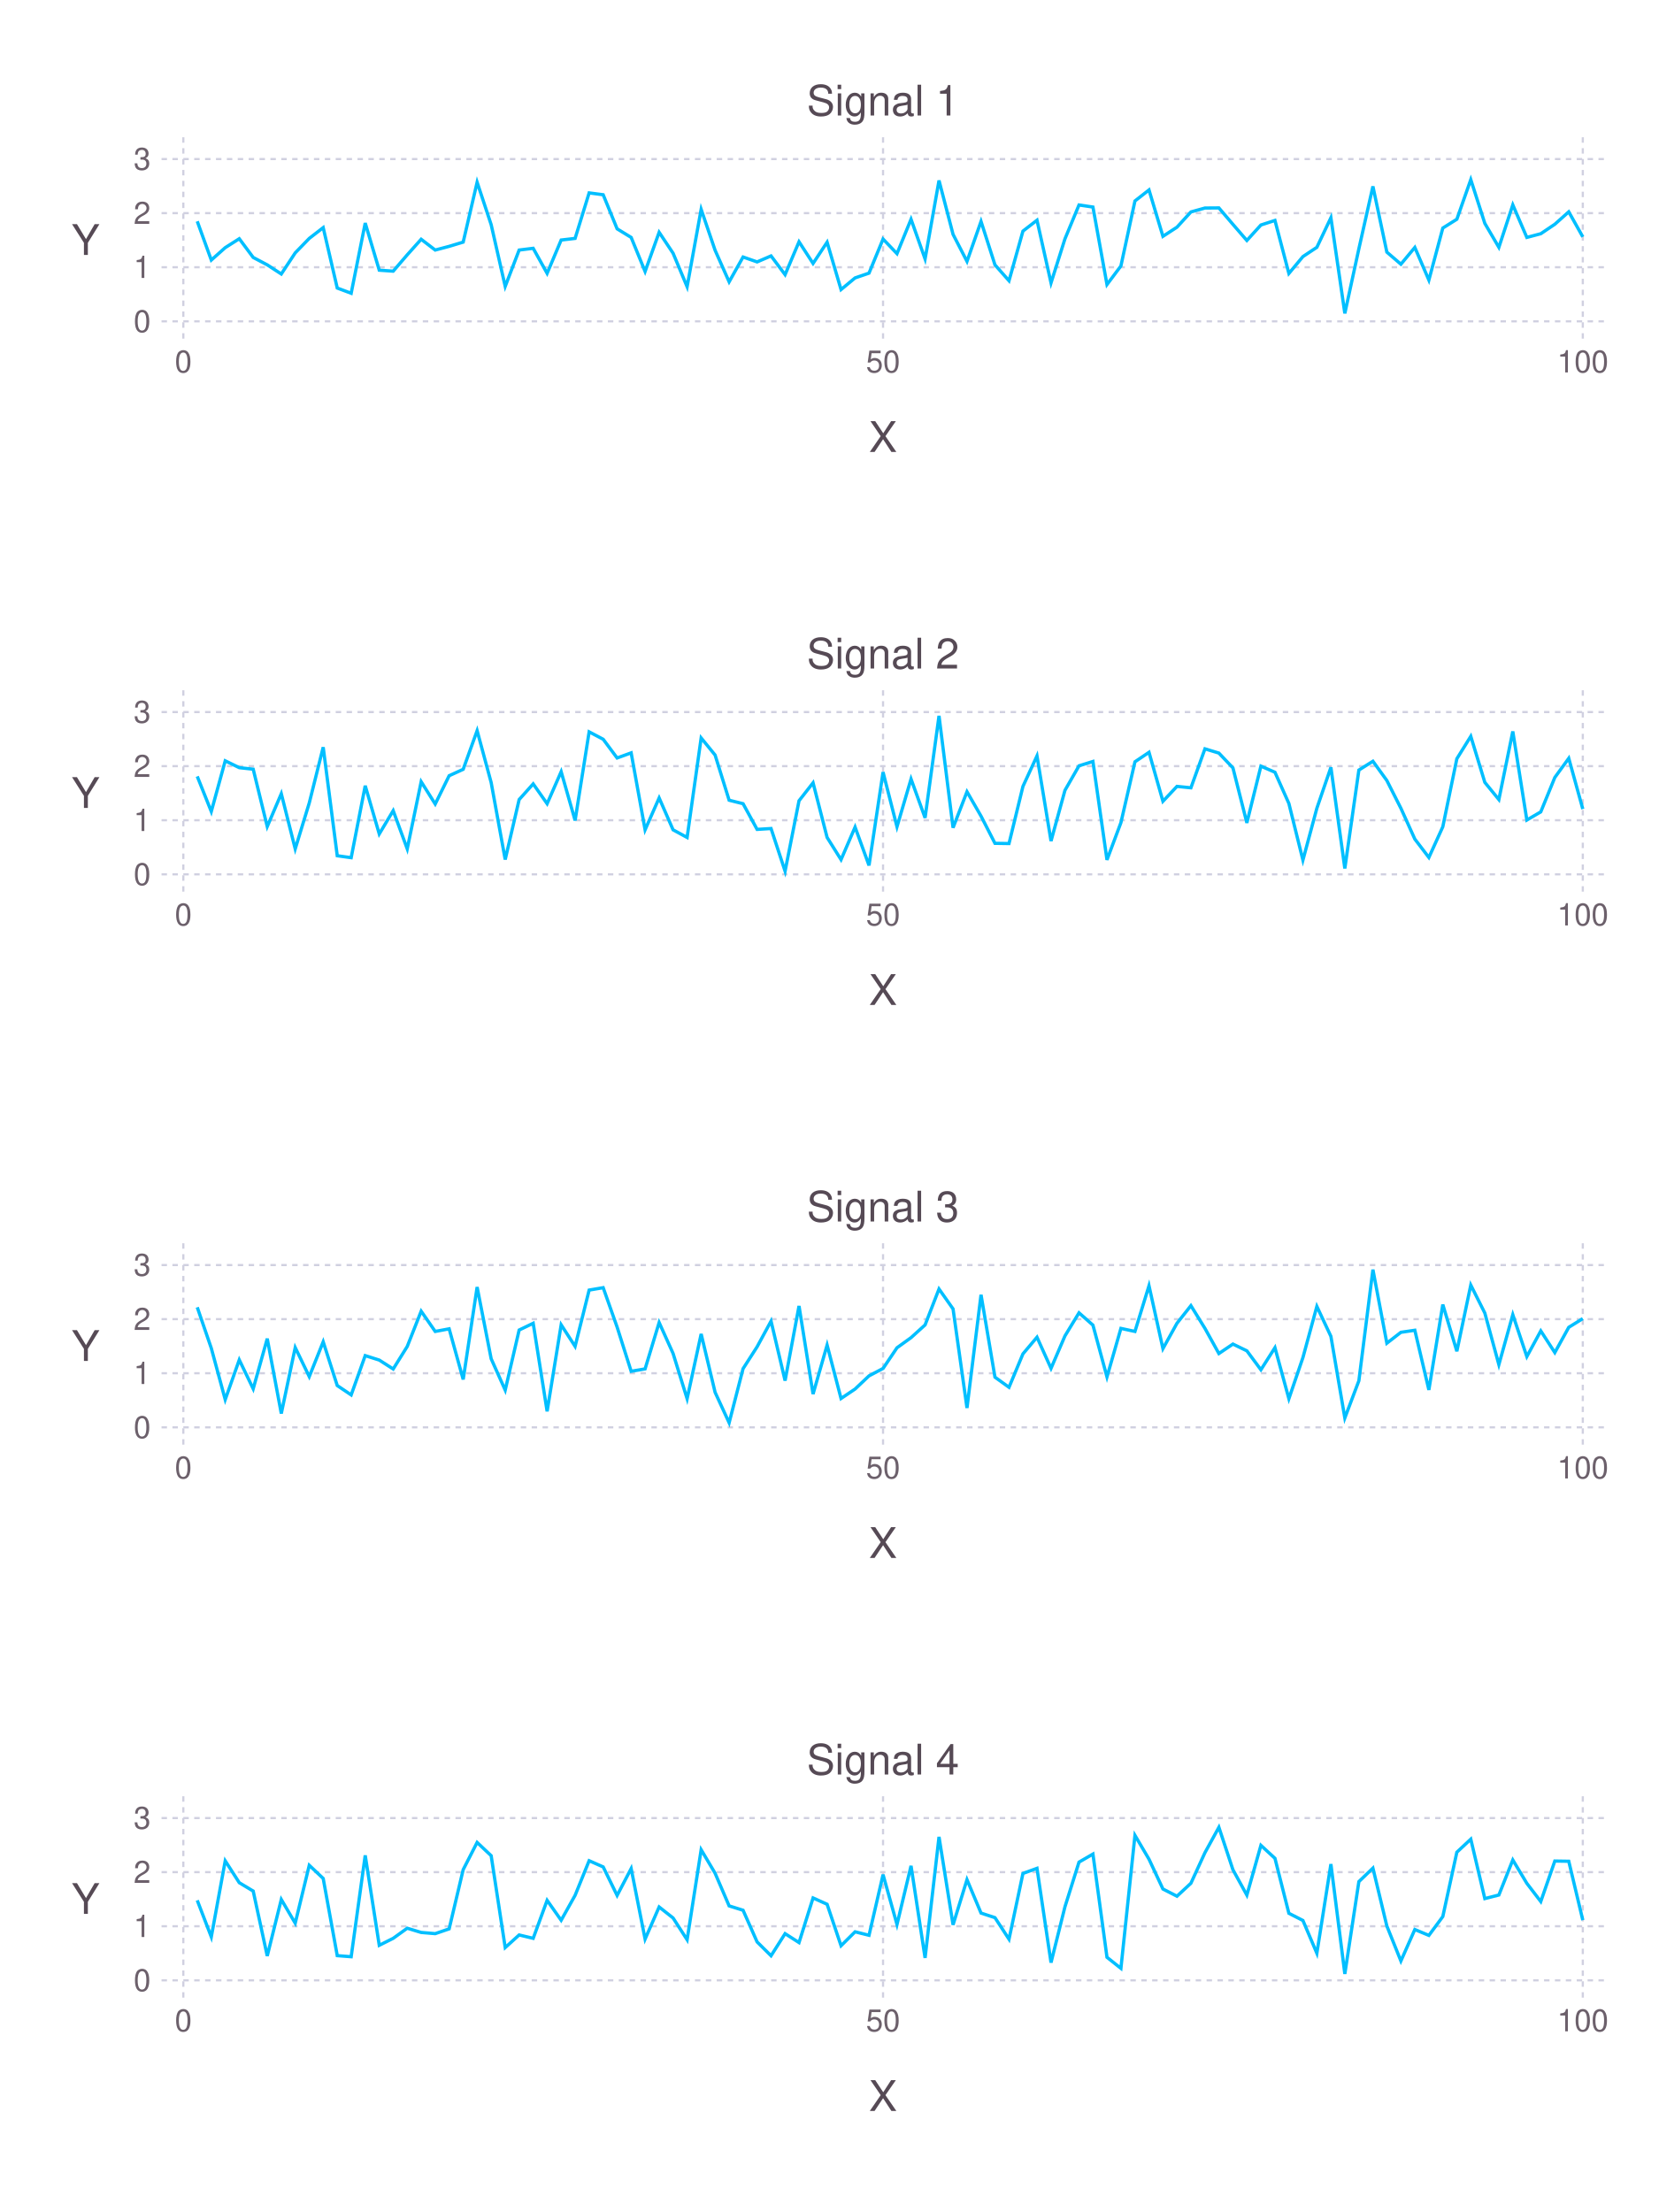
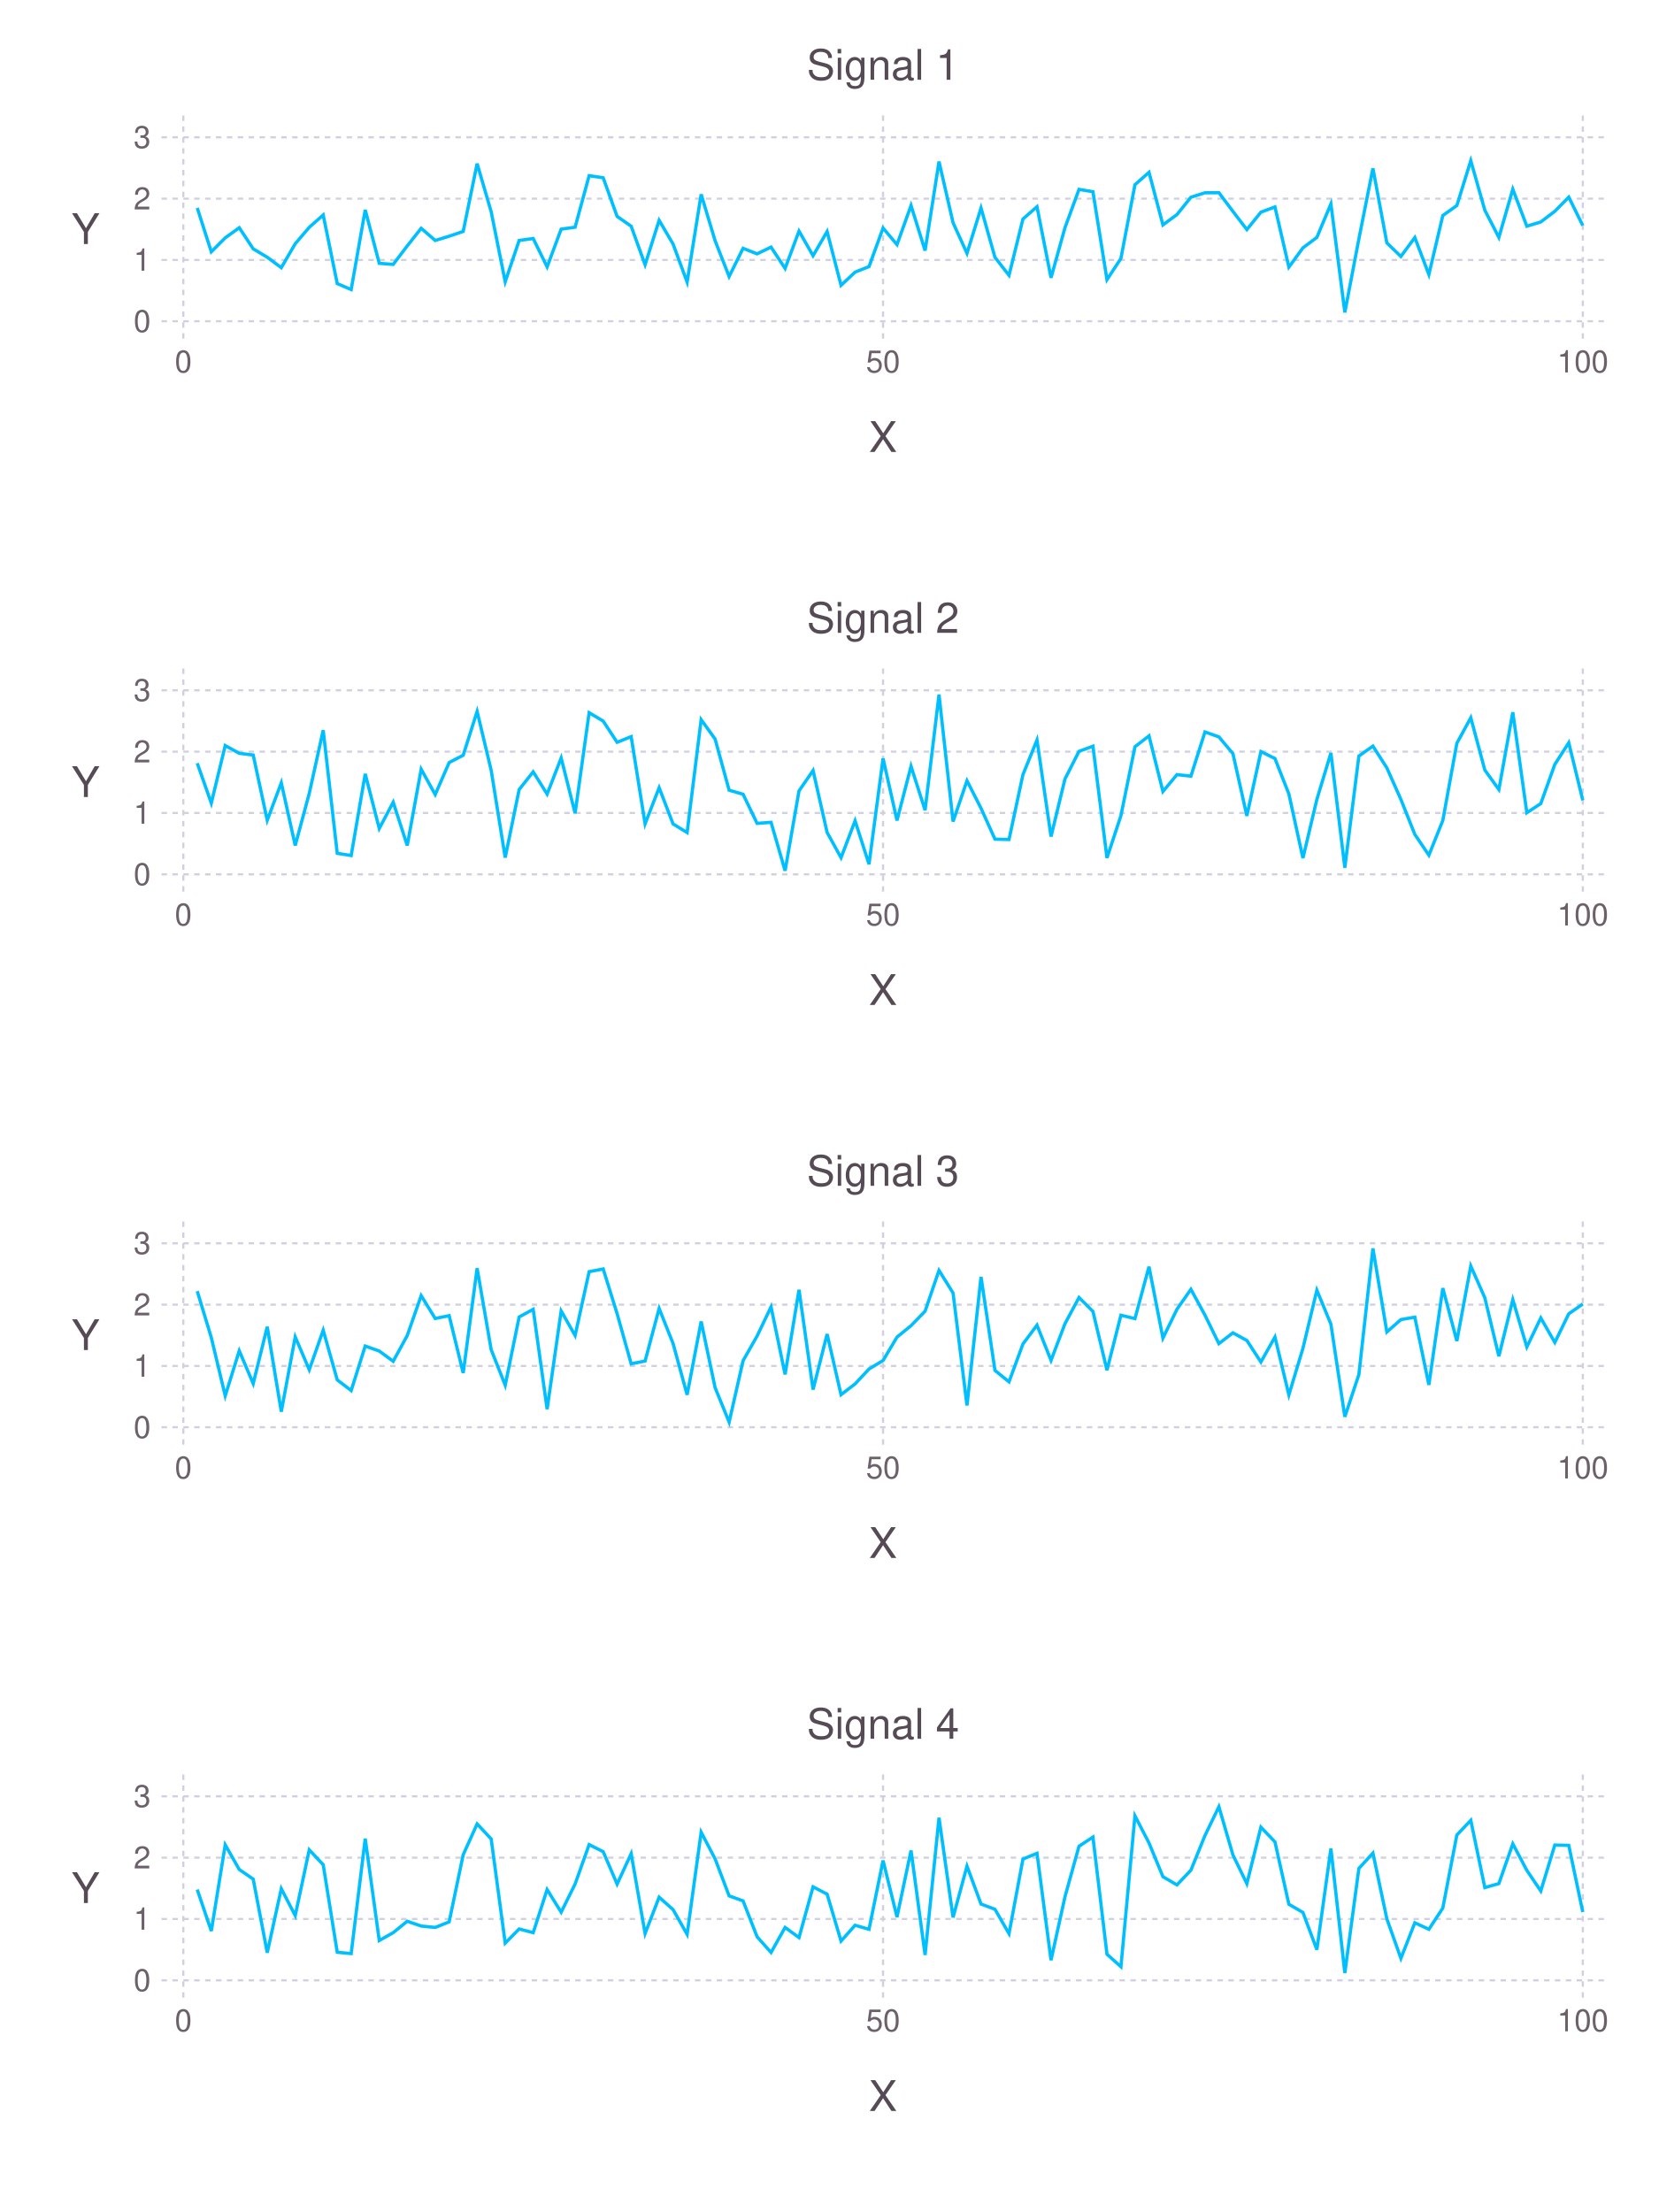
<svg xmlns="http://www.w3.org/2000/svg" version="1.2" width="152.4mm" height="203.2mm" viewBox="0 0 152.4 203.2" stroke="none" fill="#000000" stroke-width="0.3" font-size="3.88">
  <g class="plotroot xscalable yscalable" id="img-edb40650-1">
    <g font-size="3.88" font-family="'PT Sans','Helvetica Neue','Helvetica',sans-serif" fill="#564A55" stroke="#000000" stroke-opacity="0.000" id="img-edb40650-2">
      <text x="81.12" y="191.59" text-anchor="middle" dy="0.6em">X</text>
    </g>
    <g class="guide xlabels" font-size="2.82" font-family="'PT Sans Caption','Helvetica Neue','Helvetica',sans-serif" fill="#6C606B" id="img-edb40650-3">
      <text x="16.84" y="184.91" text-anchor="middle" dy="0.6em">0</text>
      <text x="81.12" y="184.91" text-anchor="middle" dy="0.6em">50</text>
      <text x="145.4" y="184.91" text-anchor="middle" dy="0.6em">100</text>
    </g>
    <g clip-path="url(#img-edb40650-4)">
      <g id="img-edb40650-5">
        <g pointer-events="visible" opacity="1" fill="#000000" fill-opacity="0.000" stroke="#000000" stroke-opacity="0.000" class="guide background" id="img-edb40650-6">
-           <rect x="14.84" y="165.01" width="132.56" height="18.9" />
+           <rect x="14.84" y="163.01" width="132.56" height="20.9" />
        </g>
        <g class="guide ygridlines xfixed" stroke-dasharray="0.5,0.5" stroke-width="0.2" stroke="#D0D0E0" id="img-edb40650-7">
          <path fill="none" d="M14.84,181.92 L 147.4 181.92" />
-           <path fill="none" d="M14.84,176.95 L 147.4 176.95" />
-           <path fill="none" d="M14.84,171.98 L 147.4 171.98" />
-           <path fill="none" d="M14.84,167.01 L 147.4 167.01" />
+           <path fill="none" d="M14.84,176.28 L 147.4 176.28" />
+           <path fill="none" d="M14.84,170.65 L 147.4 170.65" />
+           <path fill="none" d="M14.84,165.01 L 147.4 165.01" />
        </g>
        <g class="guide xgridlines yfixed" stroke-dasharray="0.5,0.5" stroke-width="0.2" stroke="#D0D0E0" id="img-edb40650-8">
-           <path fill="none" d="M16.84,165.01 L 16.84 183.92" />
-           <path fill="none" d="M81.12,165.01 L 81.12 183.92" />
-           <path fill="none" d="M145.4,165.01 L 145.4 183.92" />
+           <path fill="none" d="M16.84,163.01 L 16.84 183.92" />
+           <path fill="none" d="M81.12,163.01 L 81.12 183.92" />
+           <path fill="none" d="M145.4,163.01 L 145.4 183.92" />
        </g>
        <g class="plotpanel" id="img-edb40650-9">
          <g stroke-width="0.3" fill="#000000" fill-opacity="0.000" class="geometry" stroke-dasharray="none" stroke="#00BFFF" id="img-edb40650-10">
-             <path fill="none" d="M18.12,174.57 L 19.41 177.93 20.69 170.94 21.98 172.95 23.26 173.72 24.55 179.68 25.84 174.49 27.12 176.67 28.41 171.35 29.69 172.56 30.98 179.65 32.26 179.75 33.55 170.44 34.84 178.7 36.12 178.06 37.41 177.13 38.69 177.52 39.98 177.63 41.26 177.19 42.55 171.75 43.83 169.25 45.12 170.47 46.41 178.91 47.69 177.75 48.98 178.06 50.26 174.57 51.55 176.4 52.83 174.11 54.12 170.93 55.41 171.5 56.69 174.12 57.98 171.65 59.26 178.13 60.55 175.18 61.83 176.19 63.12 178.19 64.41 169.92 65.69 172.08 66.98 175.08 68.26 175.48 69.55 178.39 70.83 179.66 72.12 177.63 73.4 178.45 74.69 174.35 75.98 174.93 77.26 178.74 78.55 177.46 79.83 177.78 81.12 172.21 82.4 176.79 83.69 171.4 84.98 179.86 86.26 168.74 87.55 176.82 88.83 172.67 90.12 175.74 91.4 176.16 92.69 178.14 93.97 172.1 95.26 171.63 96.55 180.29 97.83 175.16 99.12 171.06 100.4 170.32 101.69 179.8 102.97 180.82 104.26 168.6 105.55 170.79 106.83 173.53 108.12 174.19 109.4 173 110.69 170.19 111.97 167.86 113.26 171.76 114.54 174.09 115.83 169.52 117.12 170.71 118.4 175.76 119.69 176.42 120.97 179.43 122.26 171.24 123.54 181.33 124.83 172.85 126.12 171.61 127.4 176.93 128.69 180.14 129.97 177.25 131.26 177.79 132.54 176.06 133.83 170.15 135.11 168.95 136.4 174.41 137.69 174.08 138.97 170.86 140.26 173.01 141.54 174.68 142.83 170.96 144.11 170.98 145.4 176.39" />
+             <path fill="none" d="M18.12,173.58 L 19.41 177.39 20.69 169.47 21.98 171.74 23.26 172.62 24.55 179.38 25.84 173.5 27.12 175.97 28.41 169.93 29.69 171.3 30.98 179.34 32.26 179.46 33.55 168.9 34.84 178.26 36.12 177.54 37.41 176.49 38.69 176.93 39.98 177.06 41.26 176.55 42.55 170.38 43.83 167.55 45.12 168.93 46.41 178.5 47.69 177.2 48.98 177.54 50.26 173.58 51.55 175.66 52.83 173.07 54.12 169.45 55.41 170.1 56.69 173.08 57.98 170.28 59.26 177.62 60.55 174.28 61.83 175.42 63.12 177.69 64.41 168.31 65.69 170.76 66.98 174.16 68.26 174.62 69.55 177.92 70.83 179.36 72.12 177.06 73.4 177.99 74.69 173.33 75.98 174 77.26 178.31 78.55 176.86 79.83 177.23 81.12 170.91 82.4 176.1 83.69 169.99 84.98 179.59 86.26 166.98 87.55 176.14 88.83 171.43 90.12 174.91 91.4 175.39 92.69 177.63 93.97 170.78 95.26 170.25 96.55 180.07 97.83 174.25 99.12 169.6 100.4 168.76 101.69 179.52 102.97 180.67 104.26 166.81 105.55 169.3 106.83 172.4 108.12 173.15 109.4 171.8 110.69 168.62 111.97 165.97 113.26 170.4 114.54 173.04 115.83 167.85 117.12 169.2 118.4 174.93 119.69 175.68 120.97 179.1 122.26 169.81 123.54 181.25 124.83 171.64 126.12 170.23 127.4 176.27 128.69 179.9 129.97 176.63 131.26 177.23 132.54 175.28 133.83 168.57 135.11 167.22 136.4 173.4 137.69 173.03 138.97 169.38 140.26 171.82 141.54 173.71 142.83 169.49 144.11 169.52 145.4 175.65" />
          </g>
        </g>
      </g>
    </g>
    <g class="guide ylabels" font-size="2.82" font-family="'PT Sans Caption','Helvetica Neue','Helvetica',sans-serif" fill="#6C606B" id="img-edb40650-11">
      <text x="13.84" y="181.92" text-anchor="end" dy="0.35em">0</text>
-       <text x="13.84" y="176.95" text-anchor="end" dy="0.35em">1</text>
-       <text x="13.84" y="171.98" text-anchor="end" dy="0.35em">2</text>
-       <text x="13.84" y="167.01" text-anchor="end" dy="0.35em">3</text>
+       <text x="13.84" y="176.28" text-anchor="end" dy="0.35em">1</text>
+       <text x="13.84" y="170.65" text-anchor="end" dy="0.35em">2</text>
+       <text x="13.84" y="165.01" text-anchor="end" dy="0.35em">3</text>
    </g>
    <g font-size="3.88" font-family="'PT Sans','Helvetica Neue','Helvetica',sans-serif" fill="#564A55" stroke="#000000" stroke-opacity="0.000" id="img-edb40650-12">
-       <text x="9.16" y="174.46" text-anchor="end" dy="0.35em">Y</text>
+       <text x="9.16" y="173.46" text-anchor="end" dy="0.35em">Y</text>
    </g>
    <g font-size="3.88" font-family="'PT Sans','Helvetica Neue','Helvetica',sans-serif" fill="#564A55" stroke="#000000" stroke-opacity="0.000" id="img-edb40650-13">
-       <text x="81.12" y="163.01" text-anchor="middle">Signal 4</text>
+       <text x="81.12" y="157.4" text-anchor="middle" dy="0.6em">Signal 4</text>
    </g>
  </g>
  <g class="plotroot xscalable yscalable" id="img-edb40650-14">
    <g font-size="3.88" font-family="'PT Sans','Helvetica Neue','Helvetica',sans-serif" fill="#564A55" stroke="#000000" stroke-opacity="0.000" id="img-edb40650-15">
      <text x="81.12" y="140.79" text-anchor="middle" dy="0.6em">X</text>
    </g>
    <g class="guide xlabels" font-size="2.82" font-family="'PT Sans Caption','Helvetica Neue','Helvetica',sans-serif" fill="#6C606B" id="img-edb40650-16">
      <text x="16.84" y="134.12" text-anchor="middle" dy="0.6em">0</text>
      <text x="81.12" y="134.12" text-anchor="middle" dy="0.6em">50</text>
      <text x="145.4" y="134.12" text-anchor="middle" dy="0.6em">100</text>
    </g>
    <g clip-path="url(#img-edb40650-17)">
      <g id="img-edb40650-18">
        <g pointer-events="visible" opacity="1" fill="#000000" fill-opacity="0.000" stroke="#000000" stroke-opacity="0.000" class="guide background" id="img-edb40650-19">
-           <rect x="14.84" y="114.21" width="132.56" height="18.9" />
+           <rect x="14.84" y="112.21" width="132.56" height="20.9" />
        </g>
        <g class="guide ygridlines xfixed" stroke-dasharray="0.5,0.5" stroke-width="0.2" stroke="#D0D0E0" id="img-edb40650-20">
-           <path fill="none" d="M14.84,131.12 L 147.4 131.12" />
-           <path fill="none" d="M14.84,126.15 L 147.4 126.15" />
-           <path fill="none" d="M14.84,121.18 L 147.4 121.18" />
-           <path fill="none" d="M14.84,116.21 L 147.4 116.21" />
+           <path fill="none" d="M14.84,131.11 L 147.4 131.11" />
+           <path fill="none" d="M14.84,125.48 L 147.4 125.48" />
+           <path fill="none" d="M14.84,119.85 L 147.4 119.85" />
+           <path fill="none" d="M14.84,114.21 L 147.4 114.21" />
        </g>
        <g class="guide xgridlines yfixed" stroke-dasharray="0.5,0.5" stroke-width="0.2" stroke="#D0D0E0" id="img-edb40650-21">
-           <path fill="none" d="M16.84,114.21 L 16.84 133.12" />
-           <path fill="none" d="M81.12,114.21 L 81.12 133.12" />
-           <path fill="none" d="M145.4,114.21 L 145.4 133.12" />
+           <path fill="none" d="M16.84,112.21 L 16.84 133.12" />
+           <path fill="none" d="M81.12,112.21 L 81.12 133.12" />
+           <path fill="none" d="M145.4,112.21 L 145.4 133.12" />
        </g>
        <g class="plotpanel" id="img-edb40650-22">
          <g stroke-width="0.3" fill="#000000" fill-opacity="0.000" class="geometry" stroke-dasharray="none" stroke="#00BFFF" id="img-edb40650-23">
-             <path fill="none" d="M18.12,120.09 L 19.41 123.85 20.69 128.57 21.98 124.92 23.26 127.58 24.55 122.97 25.84 129.85 27.12 123.79 28.41 126.46 29.69 123.26 30.98 127.28 32.26 128.14 33.55 124.53 34.84 124.94 36.12 125.76 37.41 123.69 38.69 120.45 39.98 122.31 41.26 122.07 42.55 126.72 43.83 118.23 45.12 124.82 46.41 127.7 47.69 122.18 48.98 121.56 50.26 129.65 51.55 121.7 52.83 123.68 54.12 118.51 55.41 118.29 56.69 121.91 57.98 125.97 59.26 125.75 60.55 121.49 61.83 124.33 63.12 128.49 64.41 122.54 65.69 127.9 66.98 130.7 68.26 125.73 69.55 123.72 70.83 121.36 72.12 126.83 73.4 119.97 74.69 128.06 75.98 123.56 77.26 128.47 78.55 127.6 79.83 126.39 81.12 125.71 82.4 123.81 83.69 122.88 84.98 121.71 86.26 118.41 87.55 120.24 88.83 129.34 90.12 118.94 91.4 126.51 92.69 127.44 93.97 124.37 95.26 122.84 96.55 125.7 97.83 122.72 99.12 120.6 100.4 121.73 101.69 126.49 102.97 122.03 104.26 122.31 105.55 118.11 106.83 123.89 108.12 121.56 109.4 119.94 110.69 122.03 111.97 124.34 113.26 123.47 114.54 124.09 115.83 125.83 117.12 123.8 118.4 128.49 119.69 124.71 120.97 120.01 122.26 122.76 123.54 130.26 124.83 126.84 126.12 116.63 127.4 123.39 128.69 122.39 129.97 122.2 131.26 127.68 132.54 119.84 133.83 124.13 135.11 118.05 136.4 120.62 137.69 125.36 138.97 120.77 140.26 124.62 141.54 122.26 142.83 124.25 144.11 121.93 145.4 121.13" />
+             <path fill="none" d="M18.12,118.61 L 19.41 122.87 20.69 128.22 21.98 124.09 23.26 127.1 24.55 121.88 25.84 129.68 27.12 122.81 28.41 125.83 29.69 122.2 30.98 126.76 32.26 127.74 33.55 123.65 34.84 124.11 36.12 125.05 37.41 122.69 38.69 119.02 39.98 121.12 41.26 120.86 42.55 126.13 43.83 116.5 45.12 123.98 46.41 127.25 47.69 120.98 48.98 120.28 50.26 129.45 51.55 120.43 52.83 122.68 54.12 116.82 55.41 116.57 56.69 120.68 57.98 125.28 59.26 125.03 60.55 120.2 61.83 123.42 63.12 128.13 64.41 121.39 65.69 127.47 66.98 130.64 68.26 125 69.55 122.73 70.83 120.05 72.12 126.26 73.4 118.48 74.69 127.65 75.98 122.55 77.26 128.12 78.55 127.13 79.83 125.76 81.12 124.98 82.4 122.83 83.69 121.78 84.98 120.45 86.26 116.7 87.55 118.78 88.83 129.11 90.12 117.3 91.4 125.89 92.69 126.94 93.97 123.46 95.26 121.73 96.55 124.97 97.83 121.6 99.12 119.19 100.4 120.47 101.69 125.87 102.97 120.82 104.26 121.13 105.55 116.36 106.83 122.92 108.12 120.27 109.4 118.44 110.69 120.81 111.97 123.43 113.26 122.44 114.54 123.14 115.83 125.12 117.12 122.82 118.4 128.14 119.69 123.86 120.97 118.52 122.26 121.64 123.54 130.15 124.83 126.27 126.12 114.68 127.4 122.36 128.69 121.22 129.97 121 131.26 127.22 132.54 118.33 133.83 123.19 135.11 116.3 136.4 119.22 137.69 124.59 138.97 119.39 140.26 123.74 141.54 121.07 142.83 123.32 144.11 120.69 145.4 119.79" />
          </g>
        </g>
      </g>
    </g>
    <g class="guide ylabels" font-size="2.82" font-family="'PT Sans Caption','Helvetica Neue','Helvetica',sans-serif" fill="#6C606B" id="img-edb40650-24">
-       <text x="13.84" y="131.12" text-anchor="end" dy="0.35em">0</text>
-       <text x="13.84" y="126.15" text-anchor="end" dy="0.35em">1</text>
-       <text x="13.84" y="121.18" text-anchor="end" dy="0.35em">2</text>
-       <text x="13.84" y="116.21" text-anchor="end" dy="0.35em">3</text>
+       <text x="13.84" y="131.11" text-anchor="end" dy="0.35em">0</text>
+       <text x="13.84" y="125.48" text-anchor="end" dy="0.35em">1</text>
+       <text x="13.84" y="119.85" text-anchor="end" dy="0.35em">2</text>
+       <text x="13.84" y="114.21" text-anchor="end" dy="0.35em">3</text>
    </g>
    <g font-size="3.88" font-family="'PT Sans','Helvetica Neue','Helvetica',sans-serif" fill="#564A55" stroke="#000000" stroke-opacity="0.000" id="img-edb40650-25">
-       <text x="9.16" y="123.66" text-anchor="end" dy="0.35em">Y</text>
+       <text x="9.16" y="122.66" text-anchor="end" dy="0.35em">Y</text>
    </g>
    <g font-size="3.88" font-family="'PT Sans','Helvetica Neue','Helvetica',sans-serif" fill="#564A55" stroke="#000000" stroke-opacity="0.000" id="img-edb40650-26">
-       <text x="81.12" y="112.21" text-anchor="middle">Signal 3</text>
+       <text x="81.12" y="106.6" text-anchor="middle" dy="0.6em">Signal 3</text>
    </g>
  </g>
  <g class="plotroot xscalable yscalable" id="img-edb40650-27">
    <g font-size="3.88" font-family="'PT Sans','Helvetica Neue','Helvetica',sans-serif" fill="#564A55" stroke="#000000" stroke-opacity="0.000" id="img-edb40650-28">
      <text x="81.12" y="89.99" text-anchor="middle" dy="0.6em">X</text>
    </g>
    <g class="guide xlabels" font-size="2.82" font-family="'PT Sans Caption','Helvetica Neue','Helvetica',sans-serif" fill="#6C606B" id="img-edb40650-29">
      <text x="16.84" y="83.32" text-anchor="middle" dy="0.6em">0</text>
      <text x="81.12" y="83.32" text-anchor="middle" dy="0.6em">50</text>
      <text x="145.4" y="83.32" text-anchor="middle" dy="0.6em">100</text>
    </g>
    <g clip-path="url(#img-edb40650-30)">
      <g id="img-edb40650-31">
        <g pointer-events="visible" opacity="1" fill="#000000" fill-opacity="0.000" stroke="#000000" stroke-opacity="0.000" class="guide background" id="img-edb40650-32">
-           <rect x="14.84" y="63.41" width="132.56" height="18.9" />
+           <rect x="14.84" y="61.41" width="132.56" height="20.9" />
        </g>
        <g class="guide ygridlines xfixed" stroke-dasharray="0.5,0.5" stroke-width="0.2" stroke="#D0D0E0" id="img-edb40650-33">
          <path fill="none" d="M14.84,80.32 L 147.4 80.32" />
-           <path fill="none" d="M14.84,75.35 L 147.4 75.35" />
-           <path fill="none" d="M14.84,70.38 L 147.4 70.38" />
-           <path fill="none" d="M14.84,65.41 L 147.4 65.41" />
+           <path fill="none" d="M14.84,74.68 L 147.4 74.68" />
+           <path fill="none" d="M14.84,69.05 L 147.4 69.05" />
+           <path fill="none" d="M14.84,63.41 L 147.4 63.41" />
        </g>
        <g class="guide xgridlines yfixed" stroke-dasharray="0.5,0.5" stroke-width="0.2" stroke="#D0D0E0" id="img-edb40650-34">
-           <path fill="none" d="M16.84,63.41 L 16.84 82.32" />
-           <path fill="none" d="M81.12,63.41 L 81.12 82.32" />
-           <path fill="none" d="M145.4,63.41 L 145.4 82.32" />
+           <path fill="none" d="M16.84,61.41 L 16.84 82.32" />
+           <path fill="none" d="M81.12,61.41 L 81.12 82.32" />
+           <path fill="none" d="M145.4,61.41 L 145.4 82.32" />
        </g>
        <g class="plotpanel" id="img-edb40650-35">
          <g stroke-width="0.3" fill="#000000" fill-opacity="0.000" class="geometry" stroke-dasharray="none" stroke="#00BFFF" id="img-edb40650-36">
-             <path fill="none" d="M18.12,71.32 L 19.41 74.55 20.69 69.89 21.98 70.52 23.26 70.66 24.55 75.93 25.84 72.91 27.12 77.98 28.41 73.76 29.69 68.64 30.98 78.61 32.26 78.79 33.55 72.18 34.84 76.61 36.12 74.47 37.41 77.98 38.69 71.81 39.98 73.86 41.26 71.26 42.55 70.67 43.83 67.12 45.12 71.89 46.41 78.96 47.69 73.45 48.98 72.01 50.26 73.83 51.55 70.89 52.83 75.37 54.12 67.23 55.41 67.91 56.69 69.63 57.98 69.16 59.26 76.23 60.55 73.3 61.83 76.23 63.12 76.93 64.41 67.79 65.69 69.36 66.98 73.51 68.26 73.83 69.55 76.19 70.83 76.11 72.12 80.03 73.4 73.56 74.69 71.91 75.98 76.93 77.26 78.97 78.55 75.98 79.83 79.5 81.12 70.93 82.4 75.95 83.69 71.56 84.98 75.13 86.26 65.76 87.55 76.04 88.83 72.73 90.12 74.97 91.4 77.47 92.69 77.49 93.97 72.24 95.26 69.44 96.55 77.26 97.83 72.6 99.12 70.35 100.4 69.95 101.69 78.99 102.97 75.57 104.26 69.98 105.55 69.11 106.83 73.61 108.12 72.24 109.4 72.37 110.69 68.79 111.97 69.18 113.26 70.54 114.54 75.59 115.83 70.38 117.12 70.94 118.4 73.81 119.69 79.01 120.97 74.25 122.26 70.49 123.54 79.78 124.83 70.74 126.12 69.93 127.4 71.7 128.69 74.25 129.97 77.08 131.26 78.77 132.54 75.95 133.83 69.7 135.11 67.64 136.4 71.87 137.69 73.45 138.97 67.19 140.26 75.33 141.54 74.58 142.83 71.42 144.11 69.66 145.4 74.32" />
+             <path fill="none" d="M18.12,70.11 L 19.41 73.78 20.69 68.49 21.98 69.2 23.26 69.36 24.55 75.35 25.84 71.91 27.12 77.67 28.41 72.88 29.69 67.08 30.98 78.39 32.26 78.59 33.55 71.09 34.84 76.11 36.12 73.69 37.41 77.67 38.69 70.66 39.98 72.99 41.26 70.05 42.55 69.38 43.83 65.35 45.12 70.76 46.41 78.78 47.69 72.53 48.98 70.9 50.26 72.95 51.55 69.63 52.83 74.71 54.12 65.47 55.41 66.24 56.69 68.19 57.98 67.67 59.26 75.68 60.55 72.36 61.83 75.69 63.12 76.48 64.41 66.11 65.69 67.89 66.98 72.59 68.26 72.96 69.55 75.64 70.83 75.54 72.12 79.99 73.4 72.65 74.69 70.78 75.98 76.47 77.26 78.79 78.55 75.4 79.83 79.39 81.12 69.67 82.4 75.37 83.69 70.39 84.98 74.43 86.26 63.81 87.55 75.47 88.83 71.72 90.12 74.25 91.4 77.09 92.69 77.12 93.97 71.16 95.26 67.98 96.55 76.85 97.83 71.56 99.12 69.02 100.4 68.55 101.69 78.81 102.97 74.93 104.26 68.6 105.55 67.6 106.83 72.71 108.12 71.16 109.4 71.3 110.69 67.24 111.97 67.69 113.26 69.23 114.54 74.95 115.83 69.04 117.12 69.68 118.4 72.94 119.69 78.83 120.97 73.44 122.26 69.17 123.54 79.71 124.83 69.45 126.12 68.54 127.4 70.54 128.69 73.44 129.97 76.65 131.26 78.56 132.54 75.37 133.83 68.28 135.11 65.93 136.4 70.74 137.69 72.53 138.97 65.43 140.26 74.66 141.54 73.82 142.83 70.22 144.11 68.23 145.4 73.52" />
          </g>
        </g>
      </g>
    </g>
    <g class="guide ylabels" font-size="2.82" font-family="'PT Sans Caption','Helvetica Neue','Helvetica',sans-serif" fill="#6C606B" id="img-edb40650-37">
      <text x="13.84" y="80.32" text-anchor="end" dy="0.35em">0</text>
-       <text x="13.84" y="75.35" text-anchor="end" dy="0.35em">1</text>
-       <text x="13.84" y="70.38" text-anchor="end" dy="0.35em">2</text>
-       <text x="13.84" y="65.41" text-anchor="end" dy="0.35em">3</text>
+       <text x="13.84" y="74.68" text-anchor="end" dy="0.35em">1</text>
+       <text x="13.84" y="69.05" text-anchor="end" dy="0.35em">2</text>
+       <text x="13.84" y="63.41" text-anchor="end" dy="0.35em">3</text>
    </g>
    <g font-size="3.88" font-family="'PT Sans','Helvetica Neue','Helvetica',sans-serif" fill="#564A55" stroke="#000000" stroke-opacity="0.000" id="img-edb40650-38">
-       <text x="9.16" y="72.86" text-anchor="end" dy="0.35em">Y</text>
+       <text x="9.16" y="71.86" text-anchor="end" dy="0.35em">Y</text>
    </g>
    <g font-size="3.88" font-family="'PT Sans','Helvetica Neue','Helvetica',sans-serif" fill="#564A55" stroke="#000000" stroke-opacity="0.000" id="img-edb40650-39">
-       <text x="81.12" y="61.41" text-anchor="middle">Signal 2</text>
+       <text x="81.12" y="55.8" text-anchor="middle" dy="0.6em">Signal 2</text>
    </g>
  </g>
  <g class="plotroot xscalable yscalable" id="img-edb40650-40">
    <g font-size="3.88" font-family="'PT Sans','Helvetica Neue','Helvetica',sans-serif" fill="#564A55" stroke="#000000" stroke-opacity="0.000" id="img-edb40650-41">
      <text x="81.12" y="39.19" text-anchor="middle" dy="0.6em">X</text>
    </g>
    <g class="guide xlabels" font-size="2.82" font-family="'PT Sans Caption','Helvetica Neue','Helvetica',sans-serif" fill="#6C606B" id="img-edb40650-42">
      <text x="16.84" y="32.52" text-anchor="middle" dy="0.6em">0</text>
      <text x="81.12" y="32.52" text-anchor="middle" dy="0.6em">50</text>
      <text x="145.4" y="32.52" text-anchor="middle" dy="0.6em">100</text>
    </g>
    <g clip-path="url(#img-edb40650-43)">
      <g id="img-edb40650-44">
        <g pointer-events="visible" opacity="1" fill="#000000" fill-opacity="0.000" stroke="#000000" stroke-opacity="0.000" class="guide background" id="img-edb40650-45">
-           <rect x="14.84" y="12.61" width="132.56" height="18.9" />
+           <rect x="14.84" y="10.61" width="132.56" height="20.9" />
        </g>
        <g class="guide ygridlines xfixed" stroke-dasharray="0.5,0.5" stroke-width="0.2" stroke="#D0D0E0" id="img-edb40650-46">
-           <path fill="none" d="M14.84,29.52 L 147.4 29.52" />
-           <path fill="none" d="M14.84,24.55 L 147.4 24.55" />
-           <path fill="none" d="M14.84,19.58 L 147.4 19.58" />
-           <path fill="none" d="M14.84,14.61 L 147.4 14.61" />
+           <path fill="none" d="M14.84,29.51 L 147.4 29.51" />
+           <path fill="none" d="M14.84,23.88 L 147.4 23.88" />
+           <path fill="none" d="M14.84,18.25 L 147.4 18.25" />
+           <path fill="none" d="M14.84,12.61 L 147.4 12.61" />
        </g>
        <g class="guide xgridlines yfixed" stroke-dasharray="0.5,0.5" stroke-width="0.2" stroke="#D0D0E0" id="img-edb40650-47">
-           <path fill="none" d="M16.84,12.61 L 16.84 31.52" />
-           <path fill="none" d="M81.12,12.61 L 81.12 31.52" />
-           <path fill="none" d="M145.4,12.61 L 145.4 31.52" />
+           <path fill="none" d="M16.84,10.61 L 16.84 31.52" />
+           <path fill="none" d="M81.12,10.61 L 81.12 31.52" />
+           <path fill="none" d="M145.4,10.61 L 145.4 31.52" />
        </g>
        <g class="plotpanel" id="img-edb40650-48">
          <g stroke-width="0.3" fill="#000000" fill-opacity="0.000" class="geometry" stroke-dasharray="none" stroke="#00BFFF" id="img-edb40650-49">
-             <path fill="none" d="M18.12,20.33 L 19.41 23.89 20.69 22.75 21.98 21.93 23.26 23.65 24.55 24.33 25.84 25.17 27.12 23.23 28.41 21.9 29.69 20.91 30.98 26.46 32.26 26.94 33.55 20.49 34.84 24.82 36.12 24.91 37.41 23.41 38.69 21.98 39.98 22.97 41.26 22.63 42.55 22.24 43.83 16.74 45.12 20.64 46.41 26.31 47.69 22.97 48.98 22.81 50.26 25.11 51.55 22.05 52.83 21.9 54.12 17.72 55.41 17.89 56.69 21.02 57.98 21.81 59.26 24.94 60.55 21.34 61.83 23.26 63.12 26.34 64.41 19.23 65.69 22.99 66.98 25.89 68.26 23.61 69.55 24.06 70.83 23.51 72.12 25.23 73.4 22.21 74.69 24.2 75.98 22.25 77.26 26.6 78.55 25.53 79.83 25.09 81.12 21.96 82.4 23.3 83.69 20.14 84.98 23.79 86.26 16.58 87.55 21.53 88.83 24.01 90.12 20.34 91.4 24.33 92.69 25.79 93.97 21.23 95.26 20.23 96.55 25.99 97.83 21.94 99.12 18.83 100.4 19.02 101.69 26.14 102.97 24.43 104.26 18.46 105.55 17.45 106.83 21.71 108.12 20.87 109.4 19.47 110.69 19.11 111.97 19.1 113.26 20.61 114.54 22.09 115.83 20.67 117.12 20.25 118.4 25.12 119.69 23.57 120.97 22.72 122.26 20 123.54 28.79 124.83 22.85 126.12 17.12 127.4 23.16 128.69 24.27 129.97 22.73 131.26 25.73 132.54 20.95 133.83 20.14 135.11 16.5 136.4 20.52 137.69 22.72 138.97 18.82 140.26 21.81 141.54 21.47 142.83 20.6 144.11 19.46 145.4 21.76" />
+             <path fill="none" d="M18.12,19.1 L 19.41 23.13 20.69 21.85 21.98 20.92 23.26 22.86 24.55 23.63 25.84 24.59 27.12 22.39 28.41 20.88 29.69 19.75 30.98 26.05 32.26 26.6 33.55 19.28 34.84 24.19 36.12 24.29 37.41 22.59 38.69 20.97 39.98 22.09 41.26 21.7 42.55 21.26 43.83 15.03 45.12 19.45 46.41 25.88 47.69 22.09 48.98 21.91 50.26 24.52 51.55 21.05 52.83 20.87 54.12 16.14 55.41 16.33 56.69 19.88 57.98 20.78 59.26 24.32 60.55 20.24 61.83 22.42 63.12 25.91 64.41 17.85 65.69 22.11 66.98 25.4 68.26 22.81 69.55 23.32 70.83 22.7 72.12 24.66 73.4 21.23 74.69 23.49 75.98 21.27 77.26 26.21 78.55 25 79.83 24.49 81.12 20.95 82.4 22.47 83.69 18.88 84.98 23.02 86.26 14.84 87.55 20.46 88.83 23.27 90.12 19.11 91.4 23.64 92.69 25.29 93.97 20.12 95.26 18.99 96.55 25.52 97.83 20.92 99.12 17.4 100.4 17.61 101.69 25.69 102.97 23.74 104.26 16.97 105.55 15.83 106.83 20.66 108.12 19.71 109.4 18.12 110.69 17.71 111.97 17.7 113.26 19.42 114.54 21.09 115.83 19.49 117.12 19.01 118.4 24.54 119.69 22.77 120.97 21.81 122.26 18.73 123.54 28.7 124.83 21.95 126.12 15.46 127.4 22.31 128.69 23.56 129.97 21.82 131.26 25.22 132.54 19.8 133.83 18.88 135.11 14.76 136.4 19.31 137.69 21.81 138.97 17.38 140.26 20.78 141.54 20.39 142.83 19.41 144.11 18.11 145.4 20.72" />
          </g>
        </g>
      </g>
    </g>
    <g class="guide ylabels" font-size="2.82" font-family="'PT Sans Caption','Helvetica Neue','Helvetica',sans-serif" fill="#6C606B" id="img-edb40650-50">
-       <text x="13.84" y="29.52" text-anchor="end" dy="0.35em">0</text>
-       <text x="13.84" y="24.55" text-anchor="end" dy="0.35em">1</text>
-       <text x="13.84" y="19.58" text-anchor="end" dy="0.35em">2</text>
-       <text x="13.84" y="14.61" text-anchor="end" dy="0.35em">3</text>
+       <text x="13.84" y="29.51" text-anchor="end" dy="0.35em">0</text>
+       <text x="13.84" y="23.88" text-anchor="end" dy="0.35em">1</text>
+       <text x="13.84" y="18.25" text-anchor="end" dy="0.35em">2</text>
+       <text x="13.84" y="12.61" text-anchor="end" dy="0.35em">3</text>
    </g>
    <g font-size="3.88" font-family="'PT Sans','Helvetica Neue','Helvetica',sans-serif" fill="#564A55" stroke="#000000" stroke-opacity="0.000" id="img-edb40650-51">
-       <text x="9.16" y="22.06" text-anchor="end" dy="0.35em">Y</text>
+       <text x="9.16" y="21.06" text-anchor="end" dy="0.35em">Y</text>
    </g>
    <g font-size="3.88" font-family="'PT Sans','Helvetica Neue','Helvetica',sans-serif" fill="#564A55" stroke="#000000" stroke-opacity="0.000" id="img-edb40650-52">
-       <text x="81.12" y="10.61" text-anchor="middle">Signal 1</text>
+       <text x="81.12" y="5" text-anchor="middle" dy="0.6em">Signal 1</text>
    </g>
  </g>
  <defs>
-     <clipPath id="img-edb40650-30">
-       <path d="M14.84,63.41 L 147.4 63.41 147.4 82.32 14.84 82.32" />
+     <clipPath id="img-edb40650-4">
+       <path d="M14.84,163.01 L 147.4 163.01 147.4 183.91 14.84 183.91" />
+     </clipPath>
+     <clipPath id="img-edb40650-43">
+       <path d="M14.84,10.61 L 147.4 10.61 147.4 31.52 14.84 31.52" />
    </clipPath>
    <clipPath id="img-edb40650-17">
-       <path d="M14.84,114.21 L 147.4 114.21 147.4 133.12 14.84 133.12" />
+       <path d="M14.84,112.21 L 147.4 112.21 147.4 133.12 14.84 133.12" />
    </clipPath>
-     <clipPath id="img-edb40650-43">
-       <path d="M14.84,12.61 L 147.4 12.61 147.4 31.52 14.84 31.52" />
-     </clipPath>
-     <clipPath id="img-edb40650-4">
-       <path d="M14.84,165.01 L 147.4 165.01 147.4 183.91 14.84 183.91" />
+     <clipPath id="img-edb40650-30">
+       <path d="M14.84,61.41 L 147.4 61.41 147.4 82.32 14.84 82.32" />
    </clipPath>
  </defs>
</svg>
